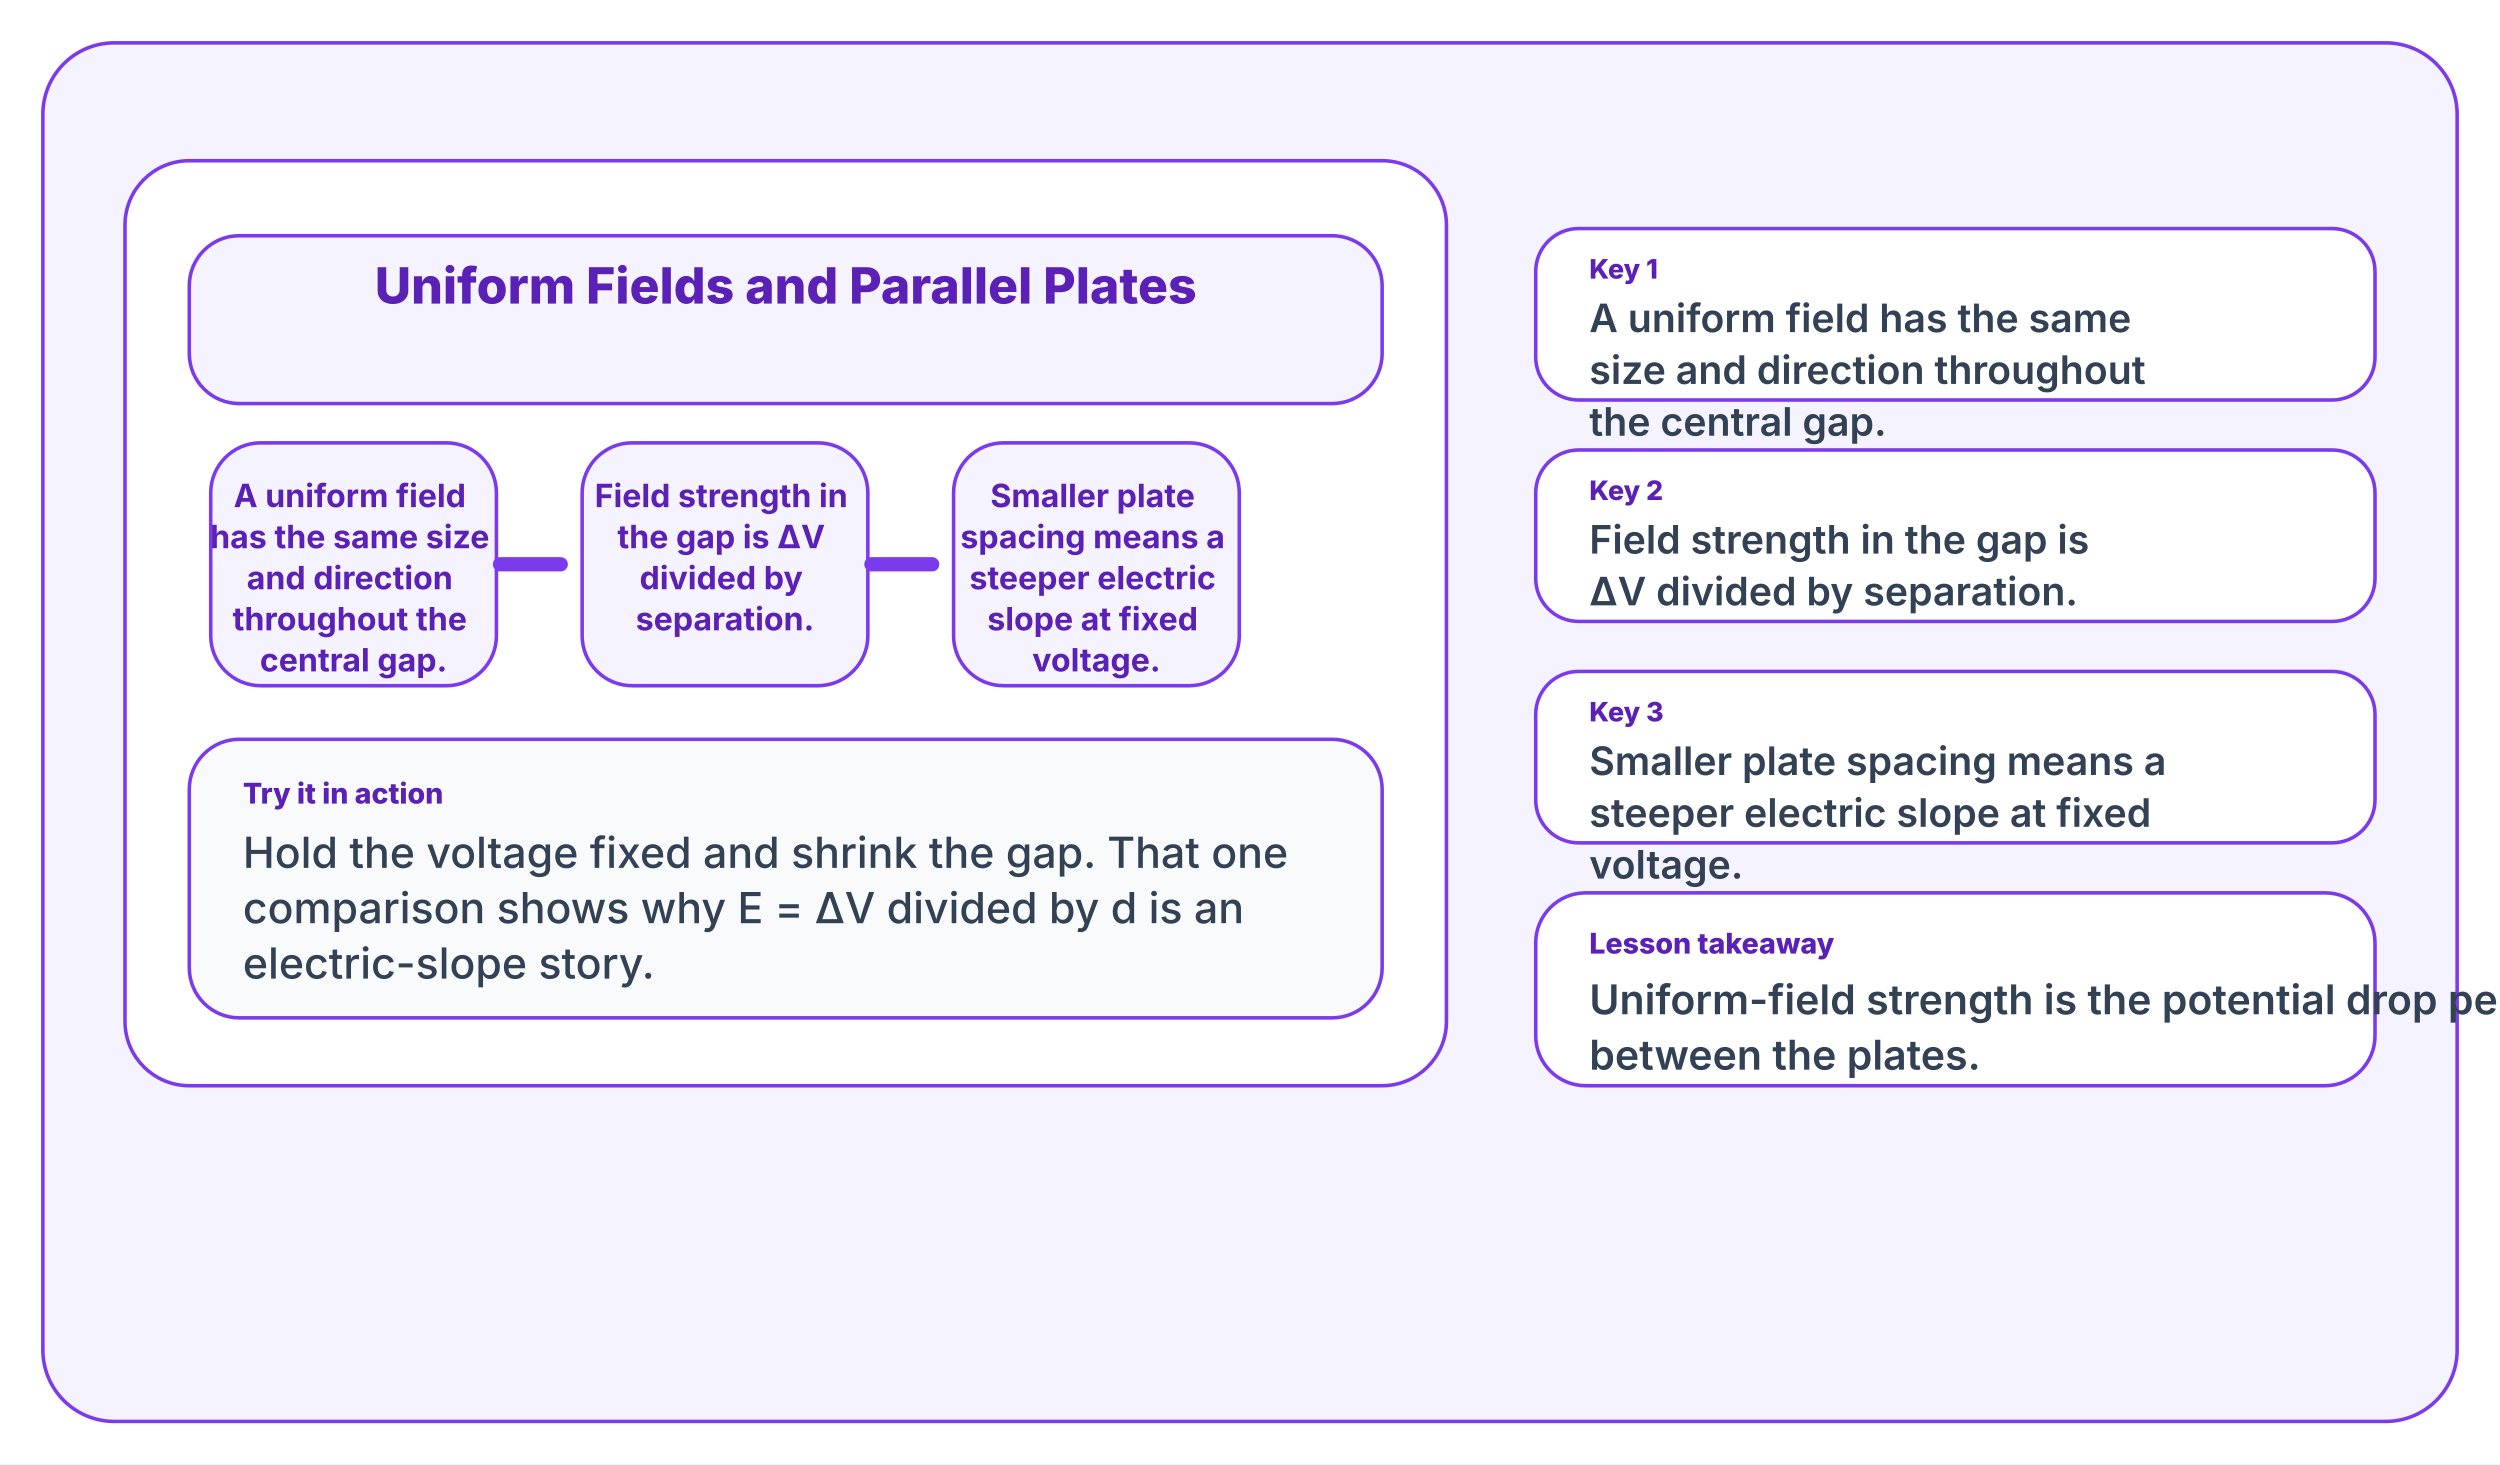
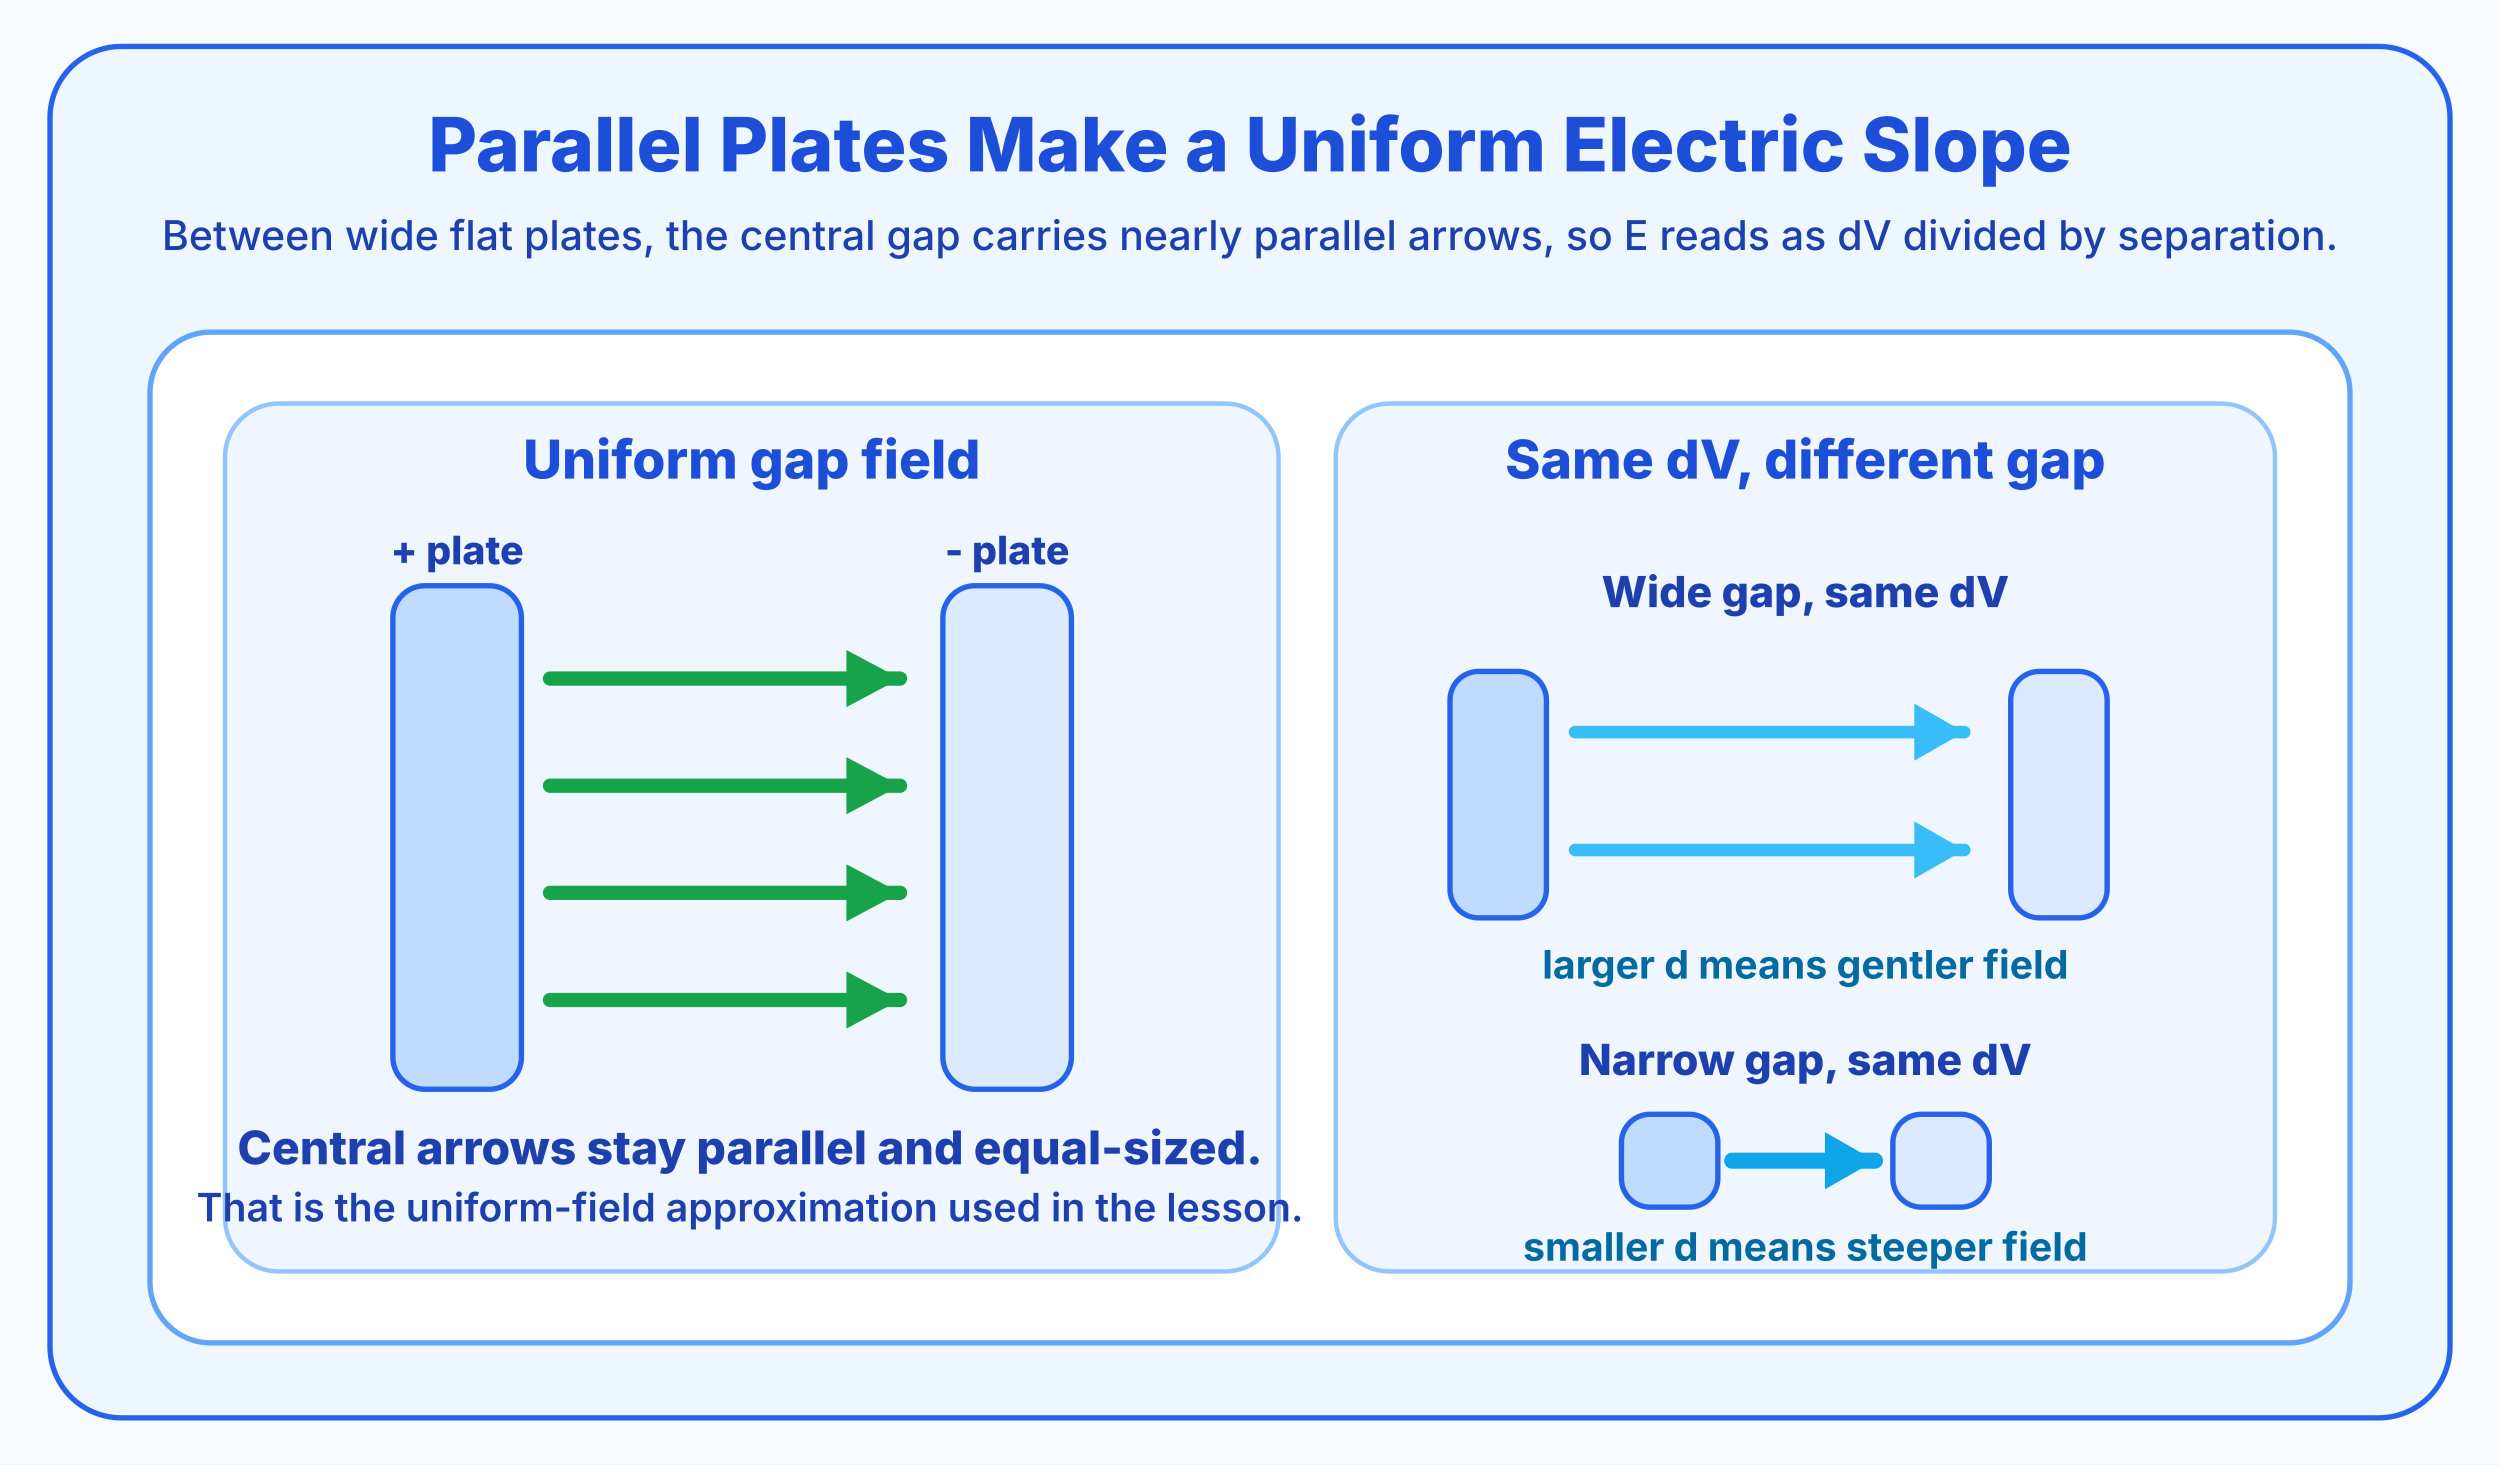
<svg xmlns="http://www.w3.org/2000/svg" width="1400" height="820" viewBox="0 0 1400 820">
-   <rect width="1400" height="820" fill="#ffffff" />
-   <rect x="24" y="24" width="1352" height="772" rx="40" fill="#f5f3ff" stroke="#7c3aed" stroke-width="2" />
-   <rect x="70" y="90" width="740" height="518" rx="36" fill="#ffffff" stroke="#7c3aed" stroke-width="2" />
-   <rect x="106" y="132" width="668" height="94" rx="28" fill="#f5f3ff" stroke="#7c3aed" stroke-width="2" />
-   <text x="440" y="170" fill="#5b21b6" font-size="28" font-family="Inter, Segoe UI, Arial, sans-serif" font-weight="800" text-anchor="middle">
-     <tspan x="440" dy="0">Uniform Fields and Parallel Plates</tspan>
+   <rect width="1400" height="820" fill="#f7fbff" />
+   <rect x="28" y="26" width="1344" height="768" rx="40" fill="#eef6ff" stroke="#2563eb" stroke-width="3" />
+   <text x="700" y="96" fill="#1d4ed8" font-size="42" font-family="Inter, Segoe UI, Arial, sans-serif" font-weight="800" text-anchor="middle">
+     Parallel Plates Make a Uniform Electric Slope
  </text>
-   <rect x="118" y="248" width="160" height="136" rx="28" fill="#f5f3ff" stroke="#7c3aed" stroke-width="2" />
-   <text x="198" y="284" fill="#5b21b6" font-size="18" font-family="Inter, Segoe UI, Arial, sans-serif" font-weight="700" text-anchor="middle">
-     <tspan x="198" dy="0">A uniform field</tspan>
-     <tspan x="198" dy="23">has the same size</tspan>
-     <tspan x="198" dy="23">and direction</tspan>
-     <tspan x="198" dy="23">throughout the</tspan>
-     <tspan x="198" dy="23">central gap.</tspan>
+   <text x="700" y="140" fill="#1e40af" font-size="23" font-family="Inter, Segoe UI, Arial, sans-serif" font-weight="500" text-anchor="middle">
+     Between wide flat plates, the central gap carries nearly parallel arrows, so E reads as dV divided by separation.
  </text>
-   <rect x="326" y="248" width="160" height="136" rx="28" fill="#f5f3ff" stroke="#7c3aed" stroke-width="2" />
-   <text x="406" y="284" fill="#5b21b6" font-size="18" font-family="Inter, Segoe UI, Arial, sans-serif" font-weight="700" text-anchor="middle">
-     <tspan x="406" dy="0">Field strength in</tspan>
-     <tspan x="406" dy="23">the gap is ΔV</tspan>
-     <tspan x="406" dy="23">divided by</tspan>
-     <tspan x="406" dy="23">separation.</tspan>
+   <rect x="84" y="186" width="1232" height="566" rx="34" fill="#ffffff" stroke="#60a5fa" stroke-width="3" />
+   <rect x="126" y="226" width="590" height="486" rx="30" fill="#eff6ff" stroke="#93c5fd" stroke-width="2.5" />
+   <rect x="748" y="226" width="526" height="486" rx="30" fill="#eff6ff" stroke="#93c5fd" stroke-width="2.5" />
+   <text x="421" y="268" fill="#1d4ed8" font-size="30" font-family="Inter, Segoe UI, Arial, sans-serif" font-weight="800" text-anchor="middle">
+     Uniform gap field
  </text>
-   <rect x="534" y="248" width="160" height="136" rx="28" fill="#f5f3ff" stroke="#7c3aed" stroke-width="2" />
-   <text x="614" y="284" fill="#5b21b6" font-size="18" font-family="Inter, Segoe UI, Arial, sans-serif" font-weight="700" text-anchor="middle">
-     <tspan x="614" dy="0">Smaller plate</tspan>
-     <tspan x="614" dy="23">spacing means a</tspan>
-     <tspan x="614" dy="23">steeper electric</tspan>
-     <tspan x="614" dy="23">slope at fixed</tspan>
-     <tspan x="614" dy="23">voltage.</tspan>
+   <text x="1011" y="268" fill="#1d4ed8" font-size="30" font-family="Inter, Segoe UI, Arial, sans-serif" font-weight="800" text-anchor="middle">
+     Same dV, different gap
  </text>
-   <line x1="280" y1="316" x2="314" y2="316" stroke="#7c3aed" stroke-width="8" stroke-linecap="round" />
-   <line x1="488" y1="316" x2="522" y2="316" stroke="#7c3aed" stroke-width="8" stroke-linecap="round" />
-   <rect x="106" y="414" width="668" height="156" rx="28" fill="#f8fafc" stroke="#7c3aed" stroke-width="2" />
-   <text x="136" y="450" fill="#5b21b6" font-size="16" font-family="Inter, Segoe UI, Arial, sans-serif" font-weight="800" text-anchor="start">
-     <tspan x="136" dy="0">Try it in action</tspan>
+   <rect x="220" y="328" width="72" height="282" rx="18" fill="#bfdbfe" stroke="#2563eb" stroke-width="3" />
+   <rect x="528" y="328" width="72" height="282" rx="18" fill="#dbeafe" stroke="#2563eb" stroke-width="3" />
+   <text x="256" y="316" fill="#1e40af" font-size="22" font-family="Inter, Segoe UI, Arial, sans-serif" font-weight="800" text-anchor="middle">+ plate</text>
+   <text x="564" y="316" fill="#1e40af" font-size="22" font-family="Inter, Segoe UI, Arial, sans-serif" font-weight="800" text-anchor="middle">- plate</text>
+   <line x1="308" y1="380" x2="504" y2="380" stroke="#16a34a" stroke-width="8" stroke-linecap="round" />
+   <polygon points="504,380 474,364 474,396" fill="#16a34a" />
+   <line x1="308" y1="440" x2="504" y2="440" stroke="#16a34a" stroke-width="8" stroke-linecap="round" />
+   <polygon points="504,440 474,424 474,456" fill="#16a34a" />
+   <line x1="308" y1="500" x2="504" y2="500" stroke="#16a34a" stroke-width="8" stroke-linecap="round" />
+   <polygon points="504,500 474,484 474,516" fill="#16a34a" />
+   <line x1="308" y1="560" x2="504" y2="560" stroke="#16a34a" stroke-width="8" stroke-linecap="round" />
+   <polygon points="504,560 474,544 474,576" fill="#16a34a" />
+   <text x="420" y="652" fill="#1e40af" font-size="26" font-family="Inter, Segoe UI, Arial, sans-serif" font-weight="800" text-anchor="middle">
+     Central arrows stay parallel and equal-sized.
  </text>
-   <text x="136" y="486" fill="#334155" font-size="24" font-family="Inter, Segoe UI, Arial, sans-serif" font-weight="500" text-anchor="start">
-     <tspan x="136" dy="0">Hold the voltage fixed and shrink the gap. That one</tspan>
-     <tspan x="136" dy="31">comparison shows why E = ΔV divided by d is an</tspan>
-     <tspan x="136" dy="31">electric-slope story.</tspan>
+   <text x="420" y="684" fill="#1e40af" font-size="22" font-family="Inter, Segoe UI, Arial, sans-serif" font-weight="600" text-anchor="middle">
+     That is the uniform-field approximation used in the lesson.
  </text>
-   <rect x="860" y="128" width="470" height="96" rx="24" fill="#ffffff" stroke="#7c3aed" stroke-width="2" />
-   <text x="890" y="156" fill="#5b21b6" font-size="15" font-family="Inter, Segoe UI, Arial, sans-serif" font-weight="800" text-anchor="start">
-     <tspan x="890" dy="0">Key 1</tspan>
+   <text x="1011" y="340" fill="#1e40af" font-size="24" font-family="Inter, Segoe UI, Arial, sans-serif" font-weight="800" text-anchor="middle">
+     Wide gap, same dV
  </text>
-   <text x="890" y="186" fill="#334155" font-size="22" font-family="Inter, Segoe UI, Arial, sans-serif" font-weight="600" text-anchor="start">
-     <tspan x="890" dy="0">A uniform field has the same</tspan>
-     <tspan x="890" dy="29">size and direction throughout</tspan>
-     <tspan x="890" dy="29">the central gap.</tspan>
+   <rect x="812" y="376" width="54" height="138" rx="16" fill="#bfdbfe" stroke="#2563eb" stroke-width="3" />
+   <rect x="1126" y="376" width="54" height="138" rx="16" fill="#dbeafe" stroke="#2563eb" stroke-width="3" />
+   <line x1="882" y1="410" x2="1100" y2="410" stroke="#38bdf8" stroke-width="7" stroke-linecap="round" />
+   <polygon points="1100,410 1072,394 1072,426" fill="#38bdf8" />
+   <line x1="882" y1="476" x2="1100" y2="476" stroke="#38bdf8" stroke-width="7" stroke-linecap="round" />
+   <polygon points="1100,476 1072,460 1072,492" fill="#38bdf8" />
+   <text x="1011" y="548" fill="#0369a1" font-size="22" font-family="Inter, Segoe UI, Arial, sans-serif" font-weight="700" text-anchor="middle">
+     larger d means gentler field
  </text>
-   <rect x="860" y="252" width="470" height="96" rx="24" fill="#ffffff" stroke="#7c3aed" stroke-width="2" />
-   <text x="890" y="280" fill="#5b21b6" font-size="15" font-family="Inter, Segoe UI, Arial, sans-serif" font-weight="800" text-anchor="start">
-     <tspan x="890" dy="0">Key 2</tspan>
+   <text x="1011" y="602" fill="#1e40af" font-size="24" font-family="Inter, Segoe UI, Arial, sans-serif" font-weight="800" text-anchor="middle">
+     Narrow gap, same dV
  </text>
-   <text x="890" y="310" fill="#334155" font-size="22" font-family="Inter, Segoe UI, Arial, sans-serif" font-weight="600" text-anchor="start">
-     <tspan x="890" dy="0">Field strength in the gap is</tspan>
-     <tspan x="890" dy="29">ΔV divided by separation.</tspan>
-   </text>
-   <rect x="860" y="376" width="470" height="96" rx="24" fill="#ffffff" stroke="#7c3aed" stroke-width="2" />
-   <text x="890" y="404" fill="#5b21b6" font-size="15" font-family="Inter, Segoe UI, Arial, sans-serif" font-weight="800" text-anchor="start">
-     <tspan x="890" dy="0">Key 3</tspan>
-   </text>
-   <text x="890" y="434" fill="#334155" font-size="22" font-family="Inter, Segoe UI, Arial, sans-serif" font-weight="600" text-anchor="start">
-     <tspan x="890" dy="0">Smaller plate spacing means a</tspan>
-     <tspan x="890" dy="29">steeper electric slope at fixed</tspan>
-     <tspan x="890" dy="29">voltage.</tspan>
-   </text>
-   <rect x="860" y="500" width="470" height="108" rx="28" fill="#ffffff" stroke="#7c3aed" stroke-width="2" />
-   <text x="890" y="534" fill="#5b21b6" font-size="16" font-family="Inter, Segoe UI, Arial, sans-serif" font-weight="800" text-anchor="start">
-     <tspan x="890" dy="0">Lesson takeaway</tspan>
-   </text>
-   <text x="890" y="568" fill="#334155" font-size="23" font-family="Inter, Segoe UI, Arial, sans-serif" font-weight="600" text-anchor="start">
-     <tspan x="890" dy="0">Uniform-field strength is the potential drop per unit distance</tspan>
-     <tspan x="890" dy="31">between the plates.</tspan>
+   <rect x="908" y="624" width="54" height="52" rx="16" fill="#bfdbfe" stroke="#2563eb" stroke-width="3" />
+   <rect x="1060" y="624" width="54" height="52" rx="16" fill="#dbeafe" stroke="#2563eb" stroke-width="3" />
+   <line x1="970" y1="650" x2="1050" y2="650" stroke="#0ea5e9" stroke-width="9" stroke-linecap="round" />
+   <polygon points="1050,650 1022,634 1022,666" fill="#0ea5e9" />
+   <text x="1011" y="706" fill="#0369a1" font-size="22" font-family="Inter, Segoe UI, Arial, sans-serif" font-weight="700" text-anchor="middle">
+     smaller d means steeper field
  </text>
</svg>
